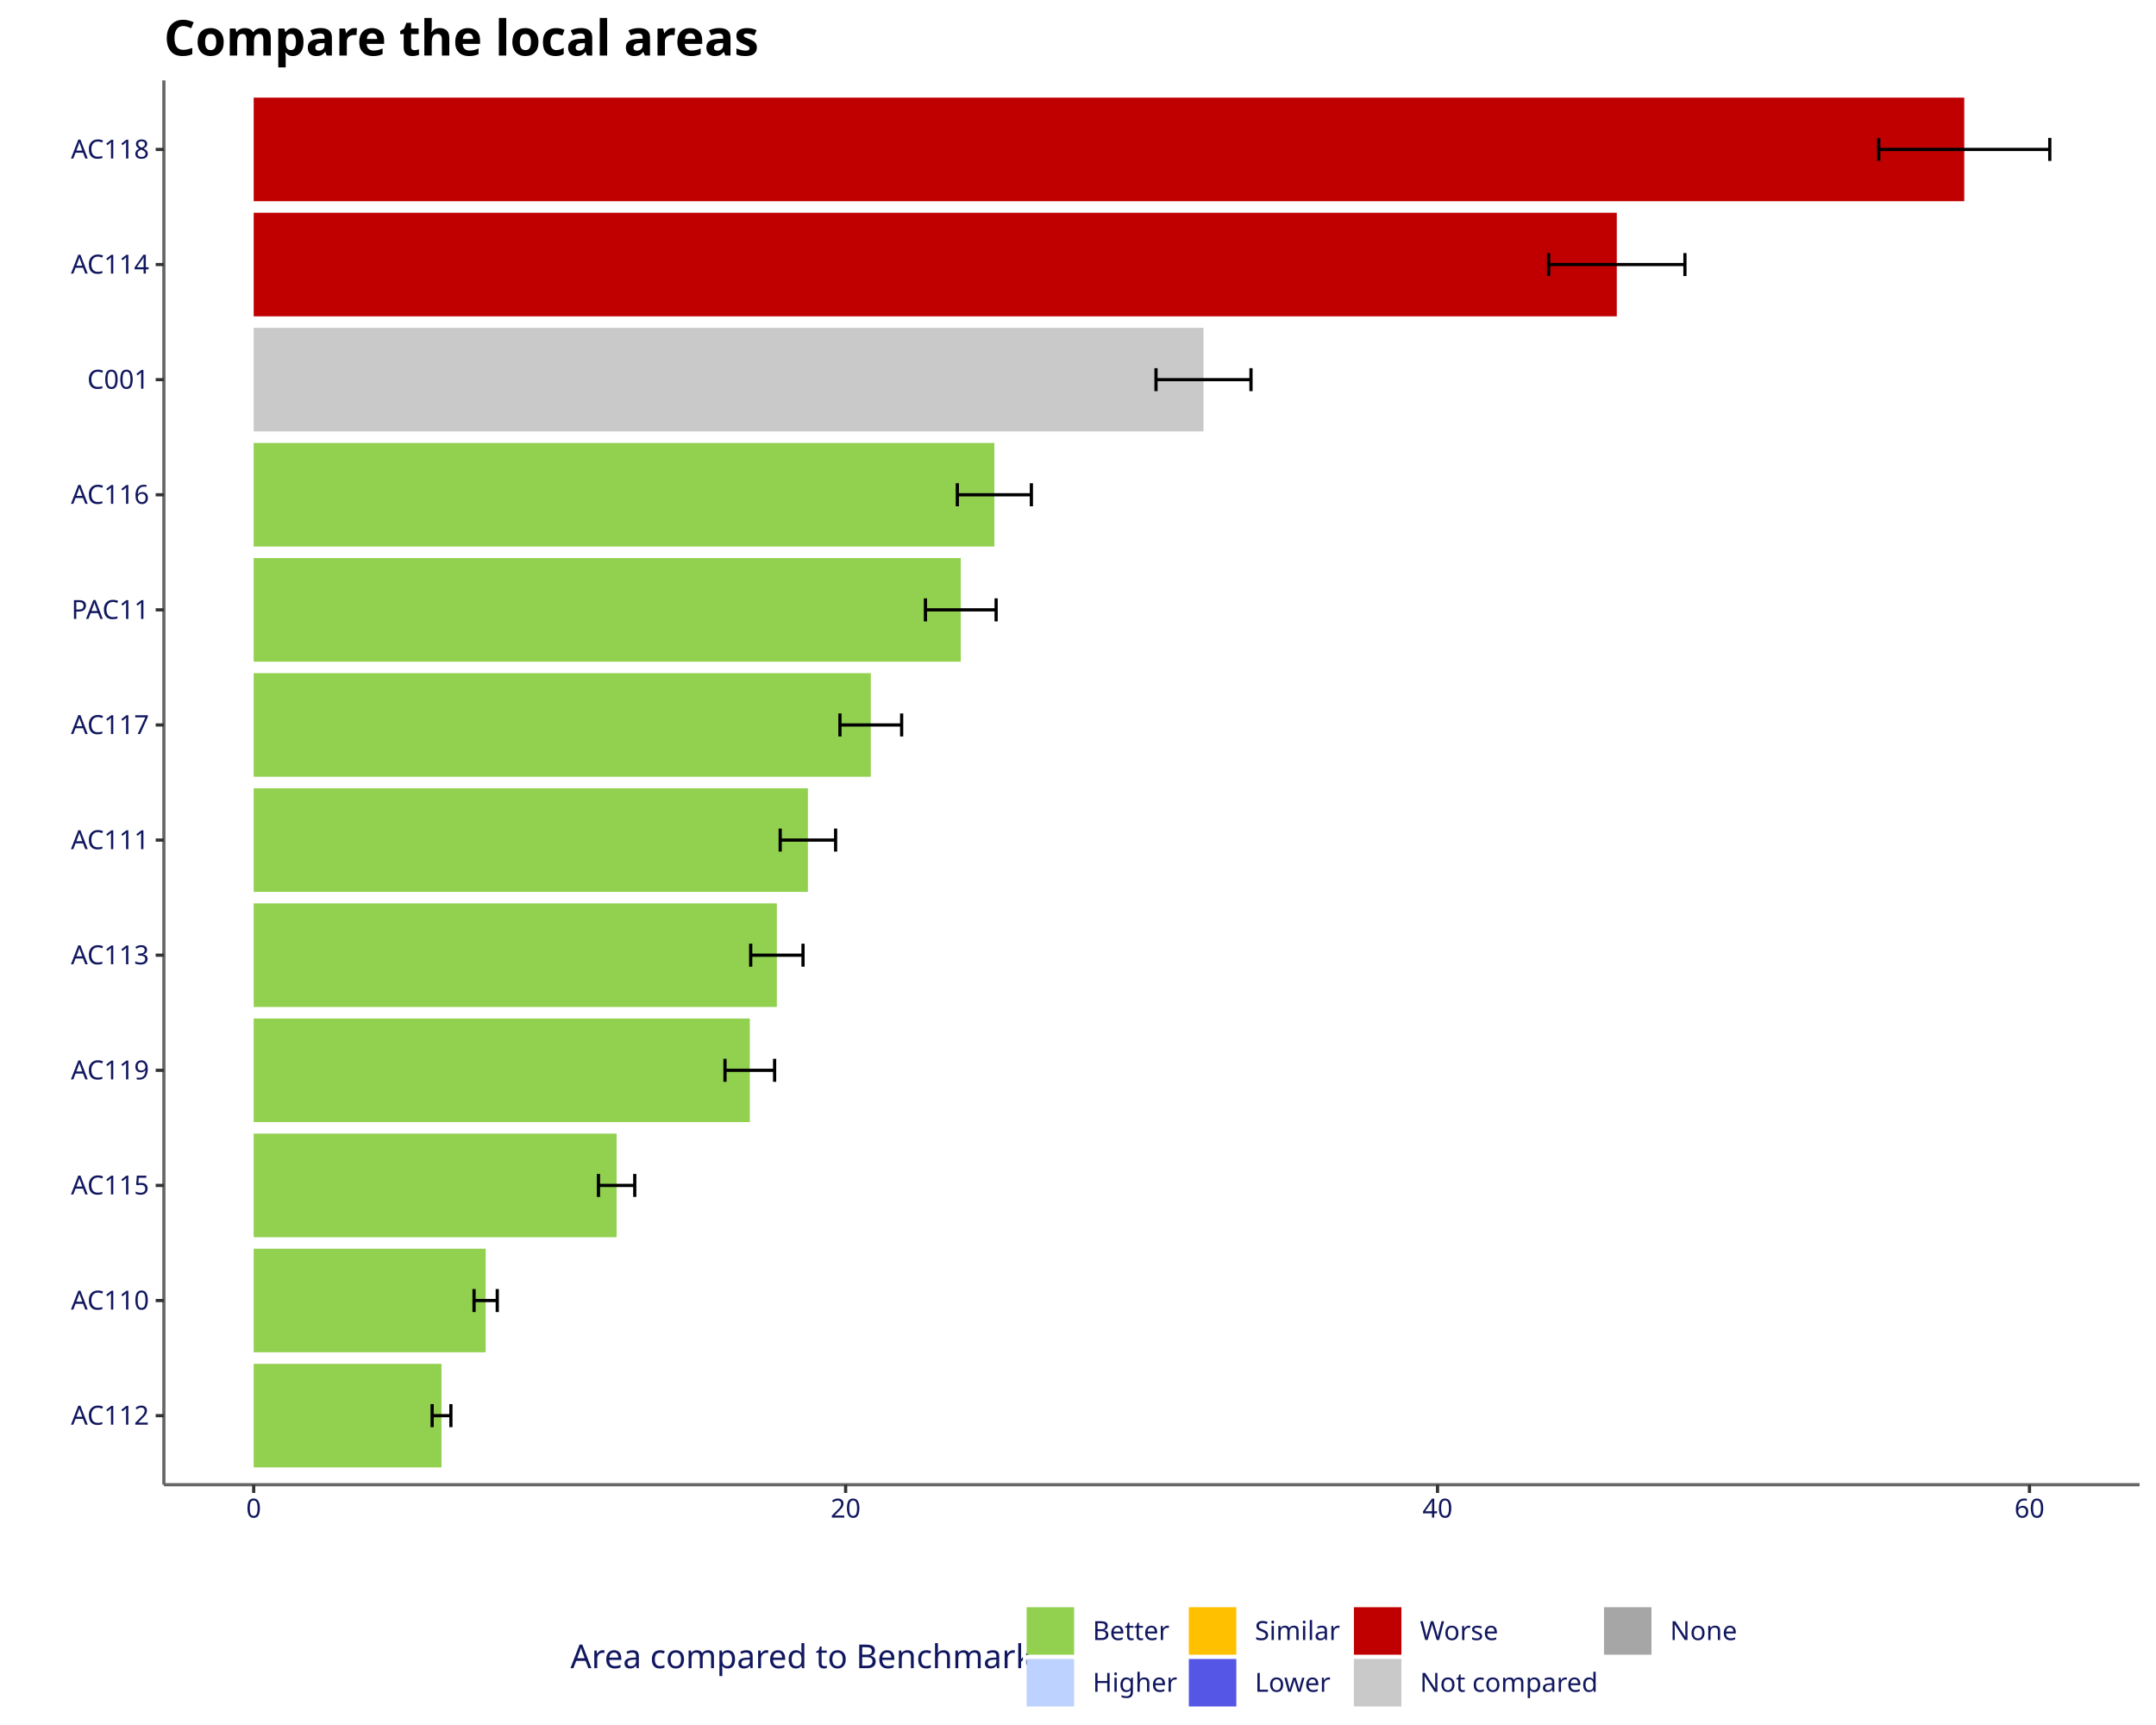
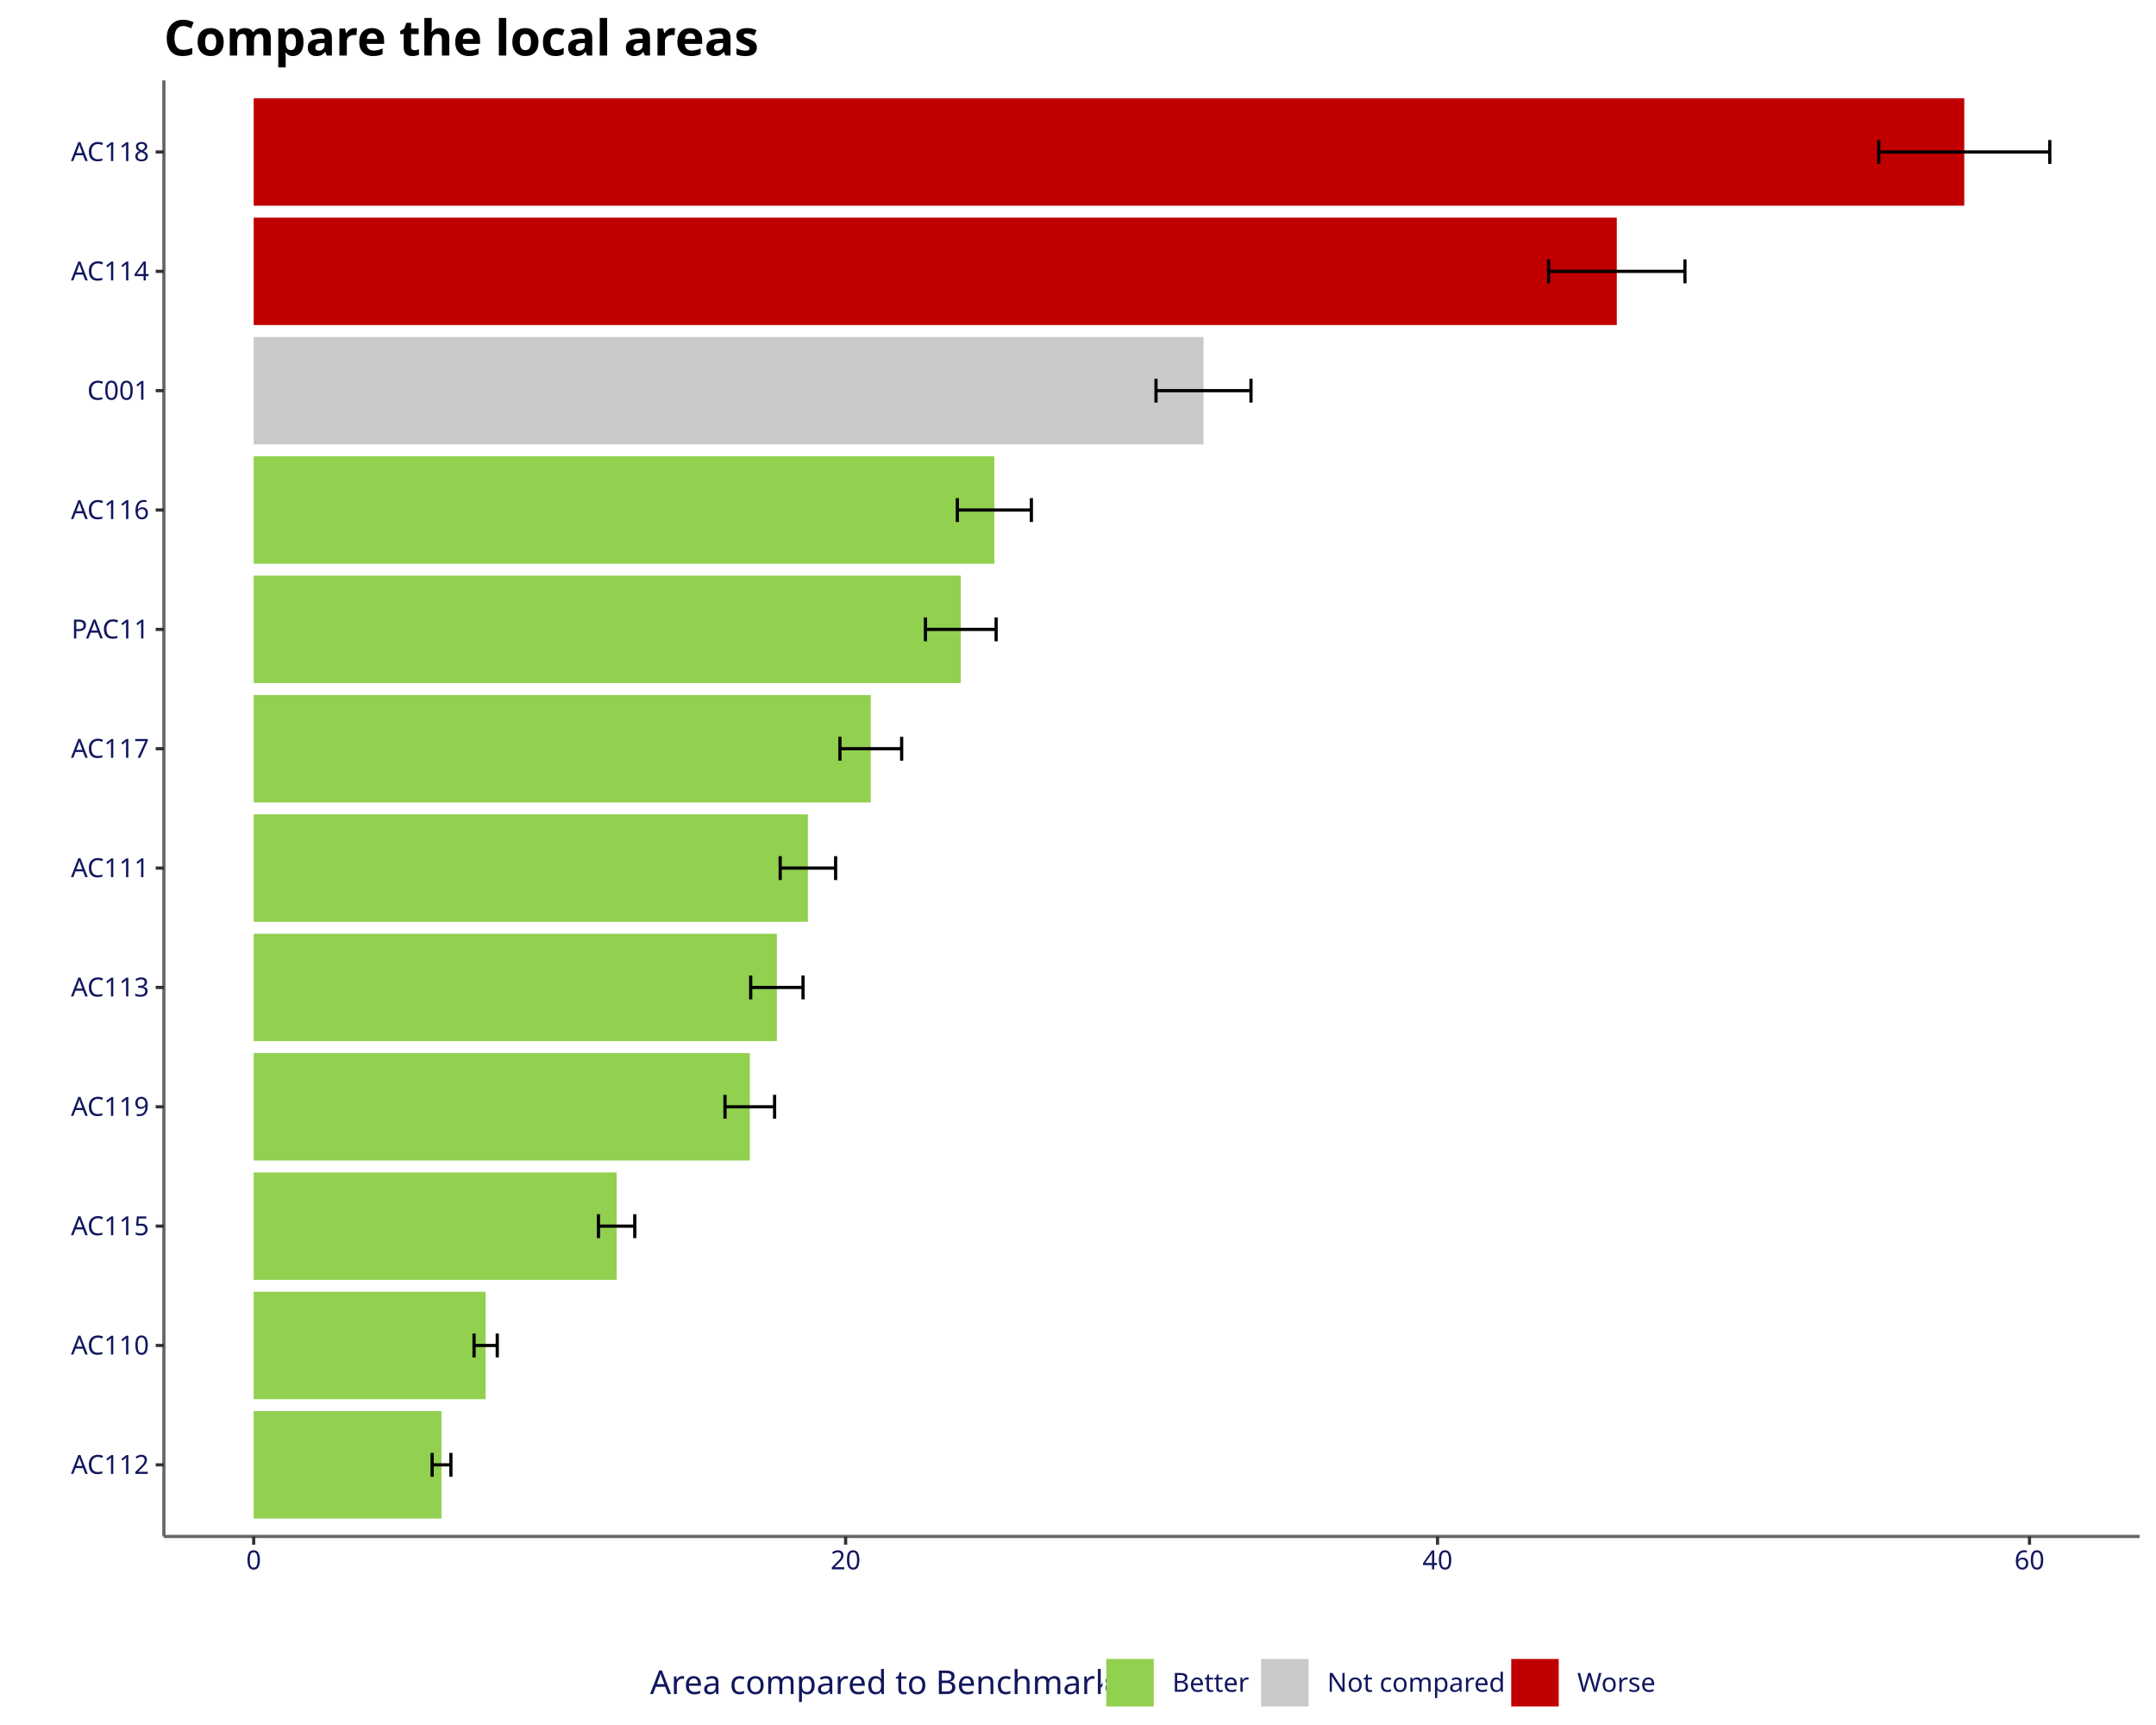
<svg xmlns="http://www.w3.org/2000/svg" class="svglite" data-engine-version="2.0" width="720.00pt" height="576.00pt" viewBox="0 0 720.00 576.00">
  <defs>
    <style type="text/css">
    .svglite line, .svglite polyline, .svglite polygon, .svglite path, .svglite rect, .svglite circle {
      fill: none;
      stroke: #000000;
      stroke-linecap: round;
      stroke-linejoin: round;
      stroke-miterlimit: 10.00;
    }
  </style>
  </defs>
  <rect width="100%" height="100%" style="stroke: none; fill: #FFFFFF;" />
  <defs>
    <clipPath id="cpMC4wMHw3MjAuMDB8MC4wMHw1NzYuMDA=">
      <rect x="0.00" y="0.00" width="720.00" height="576.00" />
    </clipPath>
  </defs>
  <g clip-path="url(#cpMC4wMHw3MjAuMDB8MC4wMHw1NzYuMDA=)">
</g>
  <defs>
-     <clipPath id="cpNTQuNzN8NzE0LjUyfDI2Ljg0fDQ5NS43Ng==">
-       <rect x="54.73" y="26.84" width="659.79" height="468.92" />
+     <clipPath id="cpNTQuNzN8NzE0LjUyfDI2Ljg0fDUxMy4wNA==">
+       <rect x="54.73" y="26.84" width="659.79" height="486.20" />
    </clipPath>
  </defs>
-   <g clip-path="url(#cpNTQuNzN8NzE0LjUyfDI2Ljg0fDQ5NS43Ng==)">
-     <rect x="84.72" y="416.96" width="77.46" height="34.59" style="stroke-width: 1.07; stroke: none; stroke-linecap: square; stroke-linejoin: miter; fill: #92D050;" />
-     <rect x="84.72" y="263.22" width="185.08" height="34.59" style="stroke-width: 1.07; stroke: none; stroke-linecap: square; stroke-linejoin: miter; fill: #92D050;" />
-     <rect x="84.72" y="455.40" width="62.72" height="34.59" style="stroke-width: 1.07; stroke: none; stroke-linecap: square; stroke-linejoin: miter; fill: #92D050;" />
-     <rect x="84.72" y="301.65" width="174.71" height="34.59" style="stroke-width: 1.07; stroke: none; stroke-linecap: square; stroke-linejoin: miter; fill: #92D050;" />
-     <rect x="84.72" y="71.04" width="455.21" height="34.59" style="stroke-width: 1.07; stroke: none; stroke-linecap: square; stroke-linejoin: miter; fill: #C00000;" />
-     <rect x="84.72" y="378.53" width="121.20" height="34.59" style="stroke-width: 1.07; stroke: none; stroke-linecap: square; stroke-linejoin: miter; fill: #92D050;" />
-     <rect x="84.72" y="147.91" width="247.35" height="34.59" style="stroke-width: 1.07; stroke: none; stroke-linecap: square; stroke-linejoin: miter; fill: #92D050;" />
-     <rect x="84.72" y="224.78" width="206.08" height="34.59" style="stroke-width: 1.07; stroke: none; stroke-linecap: square; stroke-linejoin: miter; fill: #92D050;" />
-     <rect x="84.72" y="32.60" width="571.25" height="34.59" style="stroke-width: 1.07; stroke: none; stroke-linecap: square; stroke-linejoin: miter; fill: #C00000;" />
-     <rect x="84.72" y="340.09" width="165.68" height="34.59" style="stroke-width: 1.07; stroke: none; stroke-linecap: square; stroke-linejoin: miter; fill: #92D050;" />
-     <rect x="84.72" y="186.35" width="236.13" height="34.59" style="stroke-width: 1.07; stroke: none; stroke-linecap: square; stroke-linejoin: miter; fill: #92D050;" />
-     <rect x="84.72" y="109.47" width="317.19" height="34.59" style="stroke-width: 1.07; stroke: none; stroke-linecap: square; stroke-linejoin: miter; fill: #C9C9C9;" />
-     <polyline points="166.06,438.10 166.06,430.42 " style="stroke-width: 1.07; stroke-linecap: butt;" />
-     <polyline points="166.06,434.26 158.31,434.26 " style="stroke-width: 1.07; stroke-linecap: butt;" />
-     <polyline points="158.31,438.10 158.31,430.42 " style="stroke-width: 1.07; stroke-linecap: butt;" />
-     <polyline points="279.06,284.36 279.06,276.67 " style="stroke-width: 1.07; stroke-linecap: butt;" />
-     <polyline points="279.06,280.51 260.55,280.51 " style="stroke-width: 1.07; stroke-linecap: butt;" />
-     <polyline points="260.55,284.36 260.55,276.67 " style="stroke-width: 1.07; stroke-linecap: butt;" />
-     <polyline points="150.58,476.54 150.58,468.85 " style="stroke-width: 1.07; stroke-linecap: butt;" />
-     <polyline points="150.58,472.70 144.31,472.70 " style="stroke-width: 1.07; stroke-linecap: butt;" />
-     <polyline points="144.31,476.54 144.31,468.85 " style="stroke-width: 1.07; stroke-linecap: butt;" />
-     <polyline points="268.17,322.79 268.17,315.11 " style="stroke-width: 1.07; stroke-linecap: butt;" />
-     <polyline points="268.17,318.95 250.70,318.95 " style="stroke-width: 1.07; stroke-linecap: butt;" />
-     <polyline points="250.70,322.79 250.70,315.11 " style="stroke-width: 1.07; stroke-linecap: butt;" />
-     <polyline points="562.69,92.18 562.69,84.49 " style="stroke-width: 1.07; stroke-linecap: butt;" />
-     <polyline points="562.69,88.33 517.17,88.33 " style="stroke-width: 1.07; stroke-linecap: butt;" />
-     <polyline points="517.17,92.18 517.17,84.49 " style="stroke-width: 1.07; stroke-linecap: butt;" />
-     <polyline points="211.98,399.67 211.98,391.98 " style="stroke-width: 1.07; stroke-linecap: butt;" />
-     <polyline points="211.98,395.82 199.86,395.82 " style="stroke-width: 1.07; stroke-linecap: butt;" />
-     <polyline points="199.86,399.67 199.86,391.98 " style="stroke-width: 1.07; stroke-linecap: butt;" />
-     <polyline points="344.43,169.05 344.43,161.36 " style="stroke-width: 1.07; stroke-linecap: butt;" />
-     <polyline points="344.43,165.21 319.70,165.21 " style="stroke-width: 1.07; stroke-linecap: butt;" />
-     <polyline points="319.70,169.05 319.70,161.36 " style="stroke-width: 1.07; stroke-linecap: butt;" />
-     <polyline points="301.11,245.92 301.11,238.23 " style="stroke-width: 1.07; stroke-linecap: butt;" />
-     <polyline points="301.11,242.08 280.50,242.08 " style="stroke-width: 1.07; stroke-linecap: butt;" />
-     <polyline points="280.50,245.92 280.50,238.23 " style="stroke-width: 1.07; stroke-linecap: butt;" />
-     <polyline points="684.53,53.74 684.53,46.05 " style="stroke-width: 1.07; stroke-linecap: butt;" />
-     <polyline points="684.53,49.90 627.41,49.90 " style="stroke-width: 1.07; stroke-linecap: butt;" />
-     <polyline points="627.41,53.74 627.41,46.05 " style="stroke-width: 1.07; stroke-linecap: butt;" />
-     <polyline points="258.68,361.23 258.68,353.54 " style="stroke-width: 1.07; stroke-linecap: butt;" />
-     <polyline points="258.68,357.39 242.11,357.39 " style="stroke-width: 1.07; stroke-linecap: butt;" />
-     <polyline points="242.11,361.23 242.11,353.54 " style="stroke-width: 1.07; stroke-linecap: butt;" />
-     <polyline points="332.66,207.49 332.66,199.80 " style="stroke-width: 1.07; stroke-linecap: butt;" />
-     <polyline points="332.66,203.64 309.05,203.64 " style="stroke-width: 1.07; stroke-linecap: butt;" />
-     <polyline points="309.05,207.49 309.05,199.80 " style="stroke-width: 1.07; stroke-linecap: butt;" />
-     <polyline points="417.77,130.61 417.77,122.93 " style="stroke-width: 1.07; stroke-linecap: butt;" />
-     <polyline points="417.77,126.77 386.05,126.77 " style="stroke-width: 1.07; stroke-linecap: butt;" />
-     <polyline points="386.05,130.61 386.05,122.93 " style="stroke-width: 1.07; stroke-linecap: butt;" />
+   <g clip-path="url(#cpNTQuNzN8NzE0LjUyfDI2Ljg0fDUxMy4wNA==)">
+     <rect x="84.72" y="431.34" width="77.46" height="35.87" style="stroke-width: 1.07; stroke: none; stroke-linecap: butt; stroke-linejoin: miter; fill: #92D050;" />
+     <rect x="84.72" y="271.93" width="185.08" height="35.87" style="stroke-width: 1.07; stroke: none; stroke-linecap: butt; stroke-linejoin: miter; fill: #92D050;" />
+     <rect x="84.72" y="471.19" width="62.72" height="35.87" style="stroke-width: 1.07; stroke: none; stroke-linecap: butt; stroke-linejoin: miter; fill: #92D050;" />
+     <rect x="84.72" y="311.78" width="174.71" height="35.87" style="stroke-width: 1.07; stroke: none; stroke-linecap: butt; stroke-linejoin: miter; fill: #92D050;" />
+     <rect x="84.72" y="72.67" width="455.21" height="35.87" style="stroke-width: 1.07; stroke: none; stroke-linecap: butt; stroke-linejoin: miter; fill: #C00000;" />
+     <rect x="84.72" y="391.49" width="121.20" height="35.87" style="stroke-width: 1.07; stroke: none; stroke-linecap: butt; stroke-linejoin: miter; fill: #92D050;" />
+     <rect x="84.72" y="152.37" width="247.35" height="35.87" style="stroke-width: 1.07; stroke: none; stroke-linecap: butt; stroke-linejoin: miter; fill: #92D050;" />
+     <rect x="84.72" y="232.08" width="206.08" height="35.87" style="stroke-width: 1.07; stroke: none; stroke-linecap: butt; stroke-linejoin: miter; fill: #92D050;" />
+     <rect x="84.72" y="32.81" width="571.25" height="35.87" style="stroke-width: 1.07; stroke: none; stroke-linecap: butt; stroke-linejoin: miter; fill: #C00000;" />
+     <rect x="84.72" y="351.63" width="165.68" height="35.87" style="stroke-width: 1.07; stroke: none; stroke-linecap: butt; stroke-linejoin: miter; fill: #92D050;" />
+     <rect x="84.72" y="192.22" width="236.13" height="35.87" style="stroke-width: 1.07; stroke: none; stroke-linecap: butt; stroke-linejoin: miter; fill: #92D050;" />
+     <rect x="84.72" y="112.52" width="317.19" height="35.87" style="stroke-width: 1.07; stroke: none; stroke-linecap: butt; stroke-linejoin: miter; fill: #C9C9C9;" />
+     <polyline points="166.06,453.26 166.06,445.29 " style="stroke-width: 1.07; stroke-linecap: butt;" />
+     <polyline points="166.06,449.27 158.31,449.27 " style="stroke-width: 1.07; stroke-linecap: butt;" />
+     <polyline points="158.31,453.26 158.31,445.29 " style="stroke-width: 1.07; stroke-linecap: butt;" />
+     <polyline points="279.06,293.85 279.06,285.88 " style="stroke-width: 1.07; stroke-linecap: butt;" />
+     <polyline points="279.06,289.86 260.55,289.86 " style="stroke-width: 1.07; stroke-linecap: butt;" />
+     <polyline points="260.55,293.85 260.55,285.88 " style="stroke-width: 1.07; stroke-linecap: butt;" />
+     <polyline points="150.58,493.11 150.58,485.14 " style="stroke-width: 1.07; stroke-linecap: butt;" />
+     <polyline points="150.58,489.13 144.31,489.13 " style="stroke-width: 1.07; stroke-linecap: butt;" />
+     <polyline points="144.31,493.11 144.31,485.14 " style="stroke-width: 1.07; stroke-linecap: butt;" />
+     <polyline points="268.17,333.70 268.17,325.73 " style="stroke-width: 1.07; stroke-linecap: butt;" />
+     <polyline points="268.17,329.72 250.70,329.72 " style="stroke-width: 1.07; stroke-linecap: butt;" />
+     <polyline points="250.70,333.70 250.70,325.73 " style="stroke-width: 1.07; stroke-linecap: butt;" />
+     <polyline points="562.69,94.59 562.69,86.61 " style="stroke-width: 1.07; stroke-linecap: butt;" />
+     <polyline points="562.69,90.60 517.17,90.60 " style="stroke-width: 1.07; stroke-linecap: butt;" />
+     <polyline points="517.17,94.59 517.17,86.61 " style="stroke-width: 1.07; stroke-linecap: butt;" />
+     <polyline points="211.98,413.41 211.98,405.44 " style="stroke-width: 1.07; stroke-linecap: butt;" />
+     <polyline points="211.98,409.42 199.86,409.42 " style="stroke-width: 1.07; stroke-linecap: butt;" />
+     <polyline points="199.86,413.41 199.86,405.44 " style="stroke-width: 1.07; stroke-linecap: butt;" />
+     <polyline points="344.43,174.29 344.43,166.32 " style="stroke-width: 1.07; stroke-linecap: butt;" />
+     <polyline points="344.43,170.31 319.70,170.31 " style="stroke-width: 1.07; stroke-linecap: butt;" />
+     <polyline points="319.70,174.29 319.70,166.32 " style="stroke-width: 1.07; stroke-linecap: butt;" />
+     <polyline points="301.11,254.00 301.11,246.03 " style="stroke-width: 1.07; stroke-linecap: butt;" />
+     <polyline points="301.11,250.01 280.50,250.01 " style="stroke-width: 1.07; stroke-linecap: butt;" />
+     <polyline points="280.50,254.00 280.50,246.03 " style="stroke-width: 1.07; stroke-linecap: butt;" />
+     <polyline points="684.53,54.73 684.53,46.76 " style="stroke-width: 1.07; stroke-linecap: butt;" />
+     <polyline points="684.53,50.75 627.41,50.75 " style="stroke-width: 1.07; stroke-linecap: butt;" />
+     <polyline points="627.41,54.73 627.41,46.76 " style="stroke-width: 1.07; stroke-linecap: butt;" />
+     <polyline points="258.68,373.55 258.68,365.58 " style="stroke-width: 1.07; stroke-linecap: butt;" />
+     <polyline points="258.68,369.57 242.11,369.57 " style="stroke-width: 1.07; stroke-linecap: butt;" />
+     <polyline points="242.11,373.55 242.11,365.58 " style="stroke-width: 1.07; stroke-linecap: butt;" />
+     <polyline points="332.66,214.14 332.66,206.17 " style="stroke-width: 1.07; stroke-linecap: butt;" />
+     <polyline points="332.66,210.16 309.05,210.16 " style="stroke-width: 1.07; stroke-linecap: butt;" />
+     <polyline points="309.05,214.14 309.05,206.17 " style="stroke-width: 1.07; stroke-linecap: butt;" />
+     <polyline points="417.77,134.44 417.77,126.47 " style="stroke-width: 1.07; stroke-linecap: butt;" />
+     <polyline points="417.77,130.45 386.05,130.45 " style="stroke-width: 1.07; stroke-linecap: butt;" />
+     <polyline points="386.05,134.44 386.05,126.47 " style="stroke-width: 1.07; stroke-linecap: butt;" />
  </g>
  <g clip-path="url(#cpMC4wMHw3MjAuMDB8MC4wMHw1NzYuMDA=)">
-     <polyline points="54.73,495.76 54.73,26.84 " style="stroke-width: 1.07; stroke: #666666; stroke-linecap: butt;" />
-     <text x="49.80" y="475.72" text-anchor="end" style="font-size: 8.80px; fill: #11175E; font-family: sans;" textLength="26.91px" lengthAdjust="spacingAndGlyphs">AC112</text>
-     <text x="49.80" y="437.29" text-anchor="end" style="font-size: 8.80px; fill: #11175E; font-family: sans;" textLength="26.91px" lengthAdjust="spacingAndGlyphs">AC110</text>
-     <text x="49.80" y="398.85" text-anchor="end" style="font-size: 8.80px; fill: #11175E; font-family: sans;" textLength="26.91px" lengthAdjust="spacingAndGlyphs">AC115</text>
-     <text x="49.80" y="360.42" text-anchor="end" style="font-size: 8.80px; fill: #11175E; font-family: sans;" textLength="26.91px" lengthAdjust="spacingAndGlyphs">AC119</text>
-     <text x="49.80" y="321.98" text-anchor="end" style="font-size: 8.80px; fill: #11175E; font-family: sans;" textLength="26.91px" lengthAdjust="spacingAndGlyphs">AC113</text>
-     <text x="49.80" y="283.54" text-anchor="end" style="font-size: 8.80px; fill: #11175E; font-family: sans;" textLength="26.91px" lengthAdjust="spacingAndGlyphs">AC111</text>
-     <text x="49.80" y="245.11" text-anchor="end" style="font-size: 8.80px; fill: #11175E; font-family: sans;" textLength="26.91px" lengthAdjust="spacingAndGlyphs">AC117</text>
-     <text x="49.80" y="206.67" text-anchor="end" style="font-size: 8.80px; fill: #11175E; font-family: sans;" textLength="27.89px" lengthAdjust="spacingAndGlyphs">PAC11</text>
-     <text x="49.80" y="168.23" text-anchor="end" style="font-size: 8.80px; fill: #11175E; font-family: sans;" textLength="26.91px" lengthAdjust="spacingAndGlyphs">AC116</text>
-     <text x="49.80" y="129.80" text-anchor="end" style="font-size: 8.80px; fill: #11175E; font-family: sans;" textLength="21.04px" lengthAdjust="spacingAndGlyphs">C001</text>
-     <text x="49.80" y="91.36" text-anchor="end" style="font-size: 8.80px; fill: #11175E; font-family: sans;" textLength="26.91px" lengthAdjust="spacingAndGlyphs">AC114</text>
-     <text x="49.80" y="52.93" text-anchor="end" style="font-size: 8.80px; fill: #11175E; font-family: sans;" textLength="26.91px" lengthAdjust="spacingAndGlyphs">AC118</text>
-     <polyline points="51.99,472.70 54.73,472.70 " style="stroke-width: 1.07; stroke: #333333; stroke-linecap: butt;" />
-     <polyline points="51.99,434.26 54.73,434.26 " style="stroke-width: 1.07; stroke: #333333; stroke-linecap: butt;" />
-     <polyline points="51.99,395.82 54.73,395.82 " style="stroke-width: 1.07; stroke: #333333; stroke-linecap: butt;" />
-     <polyline points="51.99,357.39 54.73,357.39 " style="stroke-width: 1.07; stroke: #333333; stroke-linecap: butt;" />
-     <polyline points="51.99,318.95 54.73,318.95 " style="stroke-width: 1.07; stroke: #333333; stroke-linecap: butt;" />
-     <polyline points="51.99,280.51 54.73,280.51 " style="stroke-width: 1.07; stroke: #333333; stroke-linecap: butt;" />
-     <polyline points="51.99,242.08 54.73,242.08 " style="stroke-width: 1.07; stroke: #333333; stroke-linecap: butt;" />
-     <polyline points="51.99,203.64 54.73,203.64 " style="stroke-width: 1.07; stroke: #333333; stroke-linecap: butt;" />
-     <polyline points="51.99,165.21 54.73,165.21 " style="stroke-width: 1.07; stroke: #333333; stroke-linecap: butt;" />
-     <polyline points="51.99,126.77 54.73,126.77 " style="stroke-width: 1.07; stroke: #333333; stroke-linecap: butt;" />
-     <polyline points="51.99,88.33 54.73,88.33 " style="stroke-width: 1.07; stroke: #333333; stroke-linecap: butt;" />
-     <polyline points="51.99,49.90 54.73,49.90 " style="stroke-width: 1.07; stroke: #333333; stroke-linecap: butt;" />
-     <polyline points="54.73,495.76 714.52,495.76 " style="stroke-width: 1.07; stroke: #666666; stroke-linecap: butt;" />
-     <polyline points="84.72,498.50 84.72,495.76 " style="stroke-width: 1.07; stroke: #333333; stroke-linecap: butt;" />
-     <polyline points="282.40,498.50 282.40,495.76 " style="stroke-width: 1.07; stroke: #333333; stroke-linecap: butt;" />
-     <polyline points="480.07,498.50 480.07,495.76 " style="stroke-width: 1.07; stroke: #333333; stroke-linecap: butt;" />
-     <polyline points="677.75,498.50 677.75,495.76 " style="stroke-width: 1.07; stroke: #333333; stroke-linecap: butt;" />
-     <text x="84.72" y="506.75" text-anchor="middle" style="font-size: 8.80px; fill: #11175E; font-family: sans;" textLength="4.89px" lengthAdjust="spacingAndGlyphs">0</text>
-     <text x="282.40" y="506.75" text-anchor="middle" style="font-size: 8.80px; fill: #11175E; font-family: sans;" textLength="9.79px" lengthAdjust="spacingAndGlyphs">20</text>
-     <text x="480.07" y="506.75" text-anchor="middle" style="font-size: 8.80px; fill: #11175E; font-family: sans;" textLength="9.79px" lengthAdjust="spacingAndGlyphs">40</text>
-     <text x="677.75" y="506.75" text-anchor="middle" style="font-size: 8.80px; fill: #11175E; font-family: sans;" textLength="9.79px" lengthAdjust="spacingAndGlyphs">60</text>
-     <rect x="190.50" y="535.96" width="388.25" height="34.56" style="stroke-width: 1.07; stroke: none; fill: #FFFFFF;" />
-     <text x="190.50" y="557.03" style="font-size: 11.00px; fill: #11175E; font-family: sans;" textLength="146.16px" lengthAdjust="spacingAndGlyphs">Area compared to Benchmark</text>
-     <rect x="342.14" y="535.96" width="17.28" height="17.28" style="stroke-width: 1.07; stroke: #FFFFFF;" />
-     <rect x="342.84" y="536.67" width="15.86" height="15.86" style="stroke-width: 1.07; stroke: none; stroke-linecap: square; stroke-linejoin: miter; fill: #92D050;" />
-     <rect x="342.14" y="553.24" width="17.28" height="17.28" style="stroke-width: 1.07; stroke: #FFFFFF;" />
-     <rect x="342.84" y="553.95" width="15.86" height="15.86" style="stroke-width: 1.07; stroke: none; stroke-linecap: square; stroke-linejoin: miter; fill: #BED2FF;" />
-     <rect x="396.30" y="535.96" width="17.28" height="17.28" style="stroke-width: 1.07; stroke: #FFFFFF;" />
-     <rect x="397.01" y="536.67" width="15.86" height="15.86" style="stroke-width: 1.07; stroke: none; stroke-linecap: square; stroke-linejoin: miter; fill: #FFC000;" />
-     <rect x="396.30" y="553.24" width="17.28" height="17.28" style="stroke-width: 1.07; stroke: #FFFFFF;" />
-     <rect x="397.01" y="553.95" width="15.86" height="15.86" style="stroke-width: 1.07; stroke: none; stroke-linecap: square; stroke-linejoin: miter; fill: #5555E6;" />
-     <rect x="451.43" y="535.96" width="17.28" height="17.28" style="stroke-width: 1.07; stroke: #FFFFFF;" />
-     <rect x="452.14" y="536.67" width="15.86" height="15.86" style="stroke-width: 1.07; stroke: none; stroke-linecap: square; stroke-linejoin: miter; fill: #C00000;" />
-     <rect x="451.43" y="553.24" width="17.28" height="17.28" style="stroke-width: 1.07; stroke: #FFFFFF;" />
-     <rect x="452.14" y="553.95" width="15.86" height="15.86" style="stroke-width: 1.07; stroke: none; stroke-linecap: square; stroke-linejoin: miter; fill: #C9C9C9;" />
-     <rect x="534.95" y="535.96" width="17.28" height="17.28" style="stroke-width: 1.07; stroke: #FFFFFF;" />
-     <rect x="535.66" y="536.67" width="15.86" height="15.86" style="stroke-width: 1.07; stroke: none; stroke-linecap: square; stroke-linejoin: miter; fill: #A6A6A6;" />
-     <text x="364.90" y="547.63" style="font-size: 8.80px; fill: #11175E; font-family: sans;" textLength="23.48px" lengthAdjust="spacingAndGlyphs">Better</text>
-     <text x="364.90" y="564.91" style="font-size: 8.80px; fill: #11175E; font-family: sans;" textLength="25.92px" lengthAdjust="spacingAndGlyphs">Higher</text>
-     <text x="419.06" y="547.63" style="font-size: 8.80px; fill: #11175E; font-family: sans;" textLength="26.89px" lengthAdjust="spacingAndGlyphs">Similar</text>
-     <text x="419.06" y="564.91" style="font-size: 8.80px; fill: #11175E; font-family: sans;" textLength="23.97px" lengthAdjust="spacingAndGlyphs">Lower</text>
-     <text x="474.19" y="547.63" style="font-size: 8.80px; fill: #11175E; font-family: sans;" textLength="25.43px" lengthAdjust="spacingAndGlyphs">Worse</text>
-     <text x="474.19" y="564.91" style="font-size: 8.80px; fill: #11175E; font-family: sans;" textLength="55.28px" lengthAdjust="spacingAndGlyphs">Not compared</text>
-     <text x="557.71" y="547.63" style="font-size: 8.80px; fill: #11175E; font-family: sans;" textLength="21.04px" lengthAdjust="spacingAndGlyphs">None</text>
+     <polyline points="54.73,513.04 54.73,26.84 " style="stroke-width: 1.07; stroke: #666666; stroke-linecap: butt;" />
+     <text x="49.80" y="492.15" text-anchor="end" style="font-size: 8.80px; fill: #11175E; font-family: sans;" textLength="26.91px" lengthAdjust="spacingAndGlyphs">AC112</text>
+     <text x="49.80" y="452.30" text-anchor="end" style="font-size: 8.80px; fill: #11175E; font-family: sans;" textLength="26.91px" lengthAdjust="spacingAndGlyphs">AC110</text>
+     <text x="49.80" y="412.45" text-anchor="end" style="font-size: 8.80px; fill: #11175E; font-family: sans;" textLength="26.91px" lengthAdjust="spacingAndGlyphs">AC115</text>
+     <text x="49.80" y="372.60" text-anchor="end" style="font-size: 8.80px; fill: #11175E; font-family: sans;" textLength="26.91px" lengthAdjust="spacingAndGlyphs">AC119</text>
+     <text x="49.80" y="332.74" text-anchor="end" style="font-size: 8.80px; fill: #11175E; font-family: sans;" textLength="26.91px" lengthAdjust="spacingAndGlyphs">AC113</text>
+     <text x="49.80" y="292.89" text-anchor="end" style="font-size: 8.80px; fill: #11175E; font-family: sans;" textLength="26.91px" lengthAdjust="spacingAndGlyphs">AC111</text>
+     <text x="49.80" y="253.04" text-anchor="end" style="font-size: 8.80px; fill: #11175E; font-family: sans;" textLength="26.91px" lengthAdjust="spacingAndGlyphs">AC117</text>
+     <text x="49.80" y="213.19" text-anchor="end" style="font-size: 8.80px; fill: #11175E; font-family: sans;" textLength="27.89px" lengthAdjust="spacingAndGlyphs">PAC11</text>
+     <text x="49.80" y="173.33" text-anchor="end" style="font-size: 8.80px; fill: #11175E; font-family: sans;" textLength="26.91px" lengthAdjust="spacingAndGlyphs">AC116</text>
+     <text x="49.80" y="133.48" text-anchor="end" style="font-size: 8.80px; fill: #11175E; font-family: sans;" textLength="21.04px" lengthAdjust="spacingAndGlyphs">C001</text>
+     <text x="49.80" y="93.63" text-anchor="end" style="font-size: 8.80px; fill: #11175E; font-family: sans;" textLength="26.91px" lengthAdjust="spacingAndGlyphs">AC114</text>
+     <text x="49.80" y="53.78" text-anchor="end" style="font-size: 8.80px; fill: #11175E; font-family: sans;" textLength="26.91px" lengthAdjust="spacingAndGlyphs">AC118</text>
+     <polyline points="51.99,489.13 54.73,489.13 " style="stroke-width: 1.07; stroke: #333333; stroke-linecap: butt;" />
+     <polyline points="51.99,449.27 54.73,449.27 " style="stroke-width: 1.07; stroke: #333333; stroke-linecap: butt;" />
+     <polyline points="51.99,409.42 54.73,409.42 " style="stroke-width: 1.07; stroke: #333333; stroke-linecap: butt;" />
+     <polyline points="51.99,369.57 54.73,369.57 " style="stroke-width: 1.07; stroke: #333333; stroke-linecap: butt;" />
+     <polyline points="51.99,329.72 54.73,329.72 " style="stroke-width: 1.07; stroke: #333333; stroke-linecap: butt;" />
+     <polyline points="51.99,289.86 54.73,289.86 " style="stroke-width: 1.07; stroke: #333333; stroke-linecap: butt;" />
+     <polyline points="51.99,250.01 54.73,250.01 " style="stroke-width: 1.07; stroke: #333333; stroke-linecap: butt;" />
+     <polyline points="51.99,210.16 54.73,210.16 " style="stroke-width: 1.07; stroke: #333333; stroke-linecap: butt;" />
+     <polyline points="51.99,170.31 54.73,170.31 " style="stroke-width: 1.07; stroke: #333333; stroke-linecap: butt;" />
+     <polyline points="51.99,130.45 54.73,130.45 " style="stroke-width: 1.07; stroke: #333333; stroke-linecap: butt;" />
+     <polyline points="51.99,90.60 54.73,90.60 " style="stroke-width: 1.07; stroke: #333333; stroke-linecap: butt;" />
+     <polyline points="51.99,50.75 54.73,50.75 " style="stroke-width: 1.07; stroke: #333333; stroke-linecap: butt;" />
+     <polyline points="54.73,513.04 714.52,513.04 " style="stroke-width: 1.07; stroke: #666666; stroke-linecap: butt;" />
+     <polyline points="84.72,515.78 84.72,513.04 " style="stroke-width: 1.07; stroke: #333333; stroke-linecap: butt;" />
+     <polyline points="282.40,515.78 282.40,513.04 " style="stroke-width: 1.07; stroke: #333333; stroke-linecap: butt;" />
+     <polyline points="480.07,515.78 480.07,513.04 " style="stroke-width: 1.07; stroke: #333333; stroke-linecap: butt;" />
+     <polyline points="677.75,515.78 677.75,513.04 " style="stroke-width: 1.07; stroke: #333333; stroke-linecap: butt;" />
+     <text x="84.72" y="524.03" text-anchor="middle" style="font-size: 8.80px; fill: #11175E; font-family: sans;" textLength="4.89px" lengthAdjust="spacingAndGlyphs">0</text>
+     <text x="282.40" y="524.03" text-anchor="middle" style="font-size: 8.80px; fill: #11175E; font-family: sans;" textLength="9.79px" lengthAdjust="spacingAndGlyphs">20</text>
+     <text x="480.07" y="524.03" text-anchor="middle" style="font-size: 8.80px; fill: #11175E; font-family: sans;" textLength="9.79px" lengthAdjust="spacingAndGlyphs">40</text>
+     <text x="677.75" y="524.03" text-anchor="middle" style="font-size: 8.80px; fill: #11175E; font-family: sans;" textLength="9.79px" lengthAdjust="spacingAndGlyphs">60</text>
+     <rect x="217.09" y="553.24" width="335.06" height="17.28" style="stroke-width: 1.07; stroke: none; fill: #FFFFFF;" />
+     <text x="217.09" y="565.67" style="font-size: 11.00px; fill: #11175E; font-family: sans;" textLength="146.16px" lengthAdjust="spacingAndGlyphs">Area compared to Benchmark</text>
+     <rect x="368.73" y="553.24" width="17.28" height="17.28" style="stroke-width: 1.07; stroke: #FFFFFF;" />
+     <rect x="369.44" y="553.95" width="15.86" height="15.86" style="stroke-width: 1.07; stroke: none; stroke-linecap: butt; stroke-linejoin: miter; fill: #92D050;" />
+     <rect x="420.45" y="553.24" width="17.28" height="17.28" style="stroke-width: 1.07; stroke: #FFFFFF;" />
+     <rect x="421.16" y="553.95" width="15.86" height="15.86" style="stroke-width: 1.07; stroke: none; stroke-linecap: butt; stroke-linejoin: miter; fill: #C9C9C9;" />
+     <rect x="503.97" y="553.24" width="17.28" height="17.28" style="stroke-width: 1.07; stroke: #FFFFFF;" />
+     <rect x="504.68" y="553.95" width="15.86" height="15.86" style="stroke-width: 1.07; stroke: none; stroke-linecap: butt; stroke-linejoin: miter; fill: #C00000;" />
+     <text x="391.49" y="564.91" style="font-size: 8.80px; fill: #11175E; font-family: sans;" textLength="23.48px" lengthAdjust="spacingAndGlyphs">Better</text>
+     <text x="443.21" y="564.91" style="font-size: 8.80px; fill: #11175E; font-family: sans;" textLength="55.28px" lengthAdjust="spacingAndGlyphs">Not compared</text>
+     <text x="526.73" y="564.91" style="font-size: 8.80px; fill: #11175E; font-family: sans;" textLength="25.43px" lengthAdjust="spacingAndGlyphs">Worse</text>
    <text x="54.73" y="18.55" style="font-size: 16.50px; font-weight: bold; font-family: sans;" textLength="179.78px" lengthAdjust="spacingAndGlyphs">Compare the local areas</text>
  </g>
</svg>
